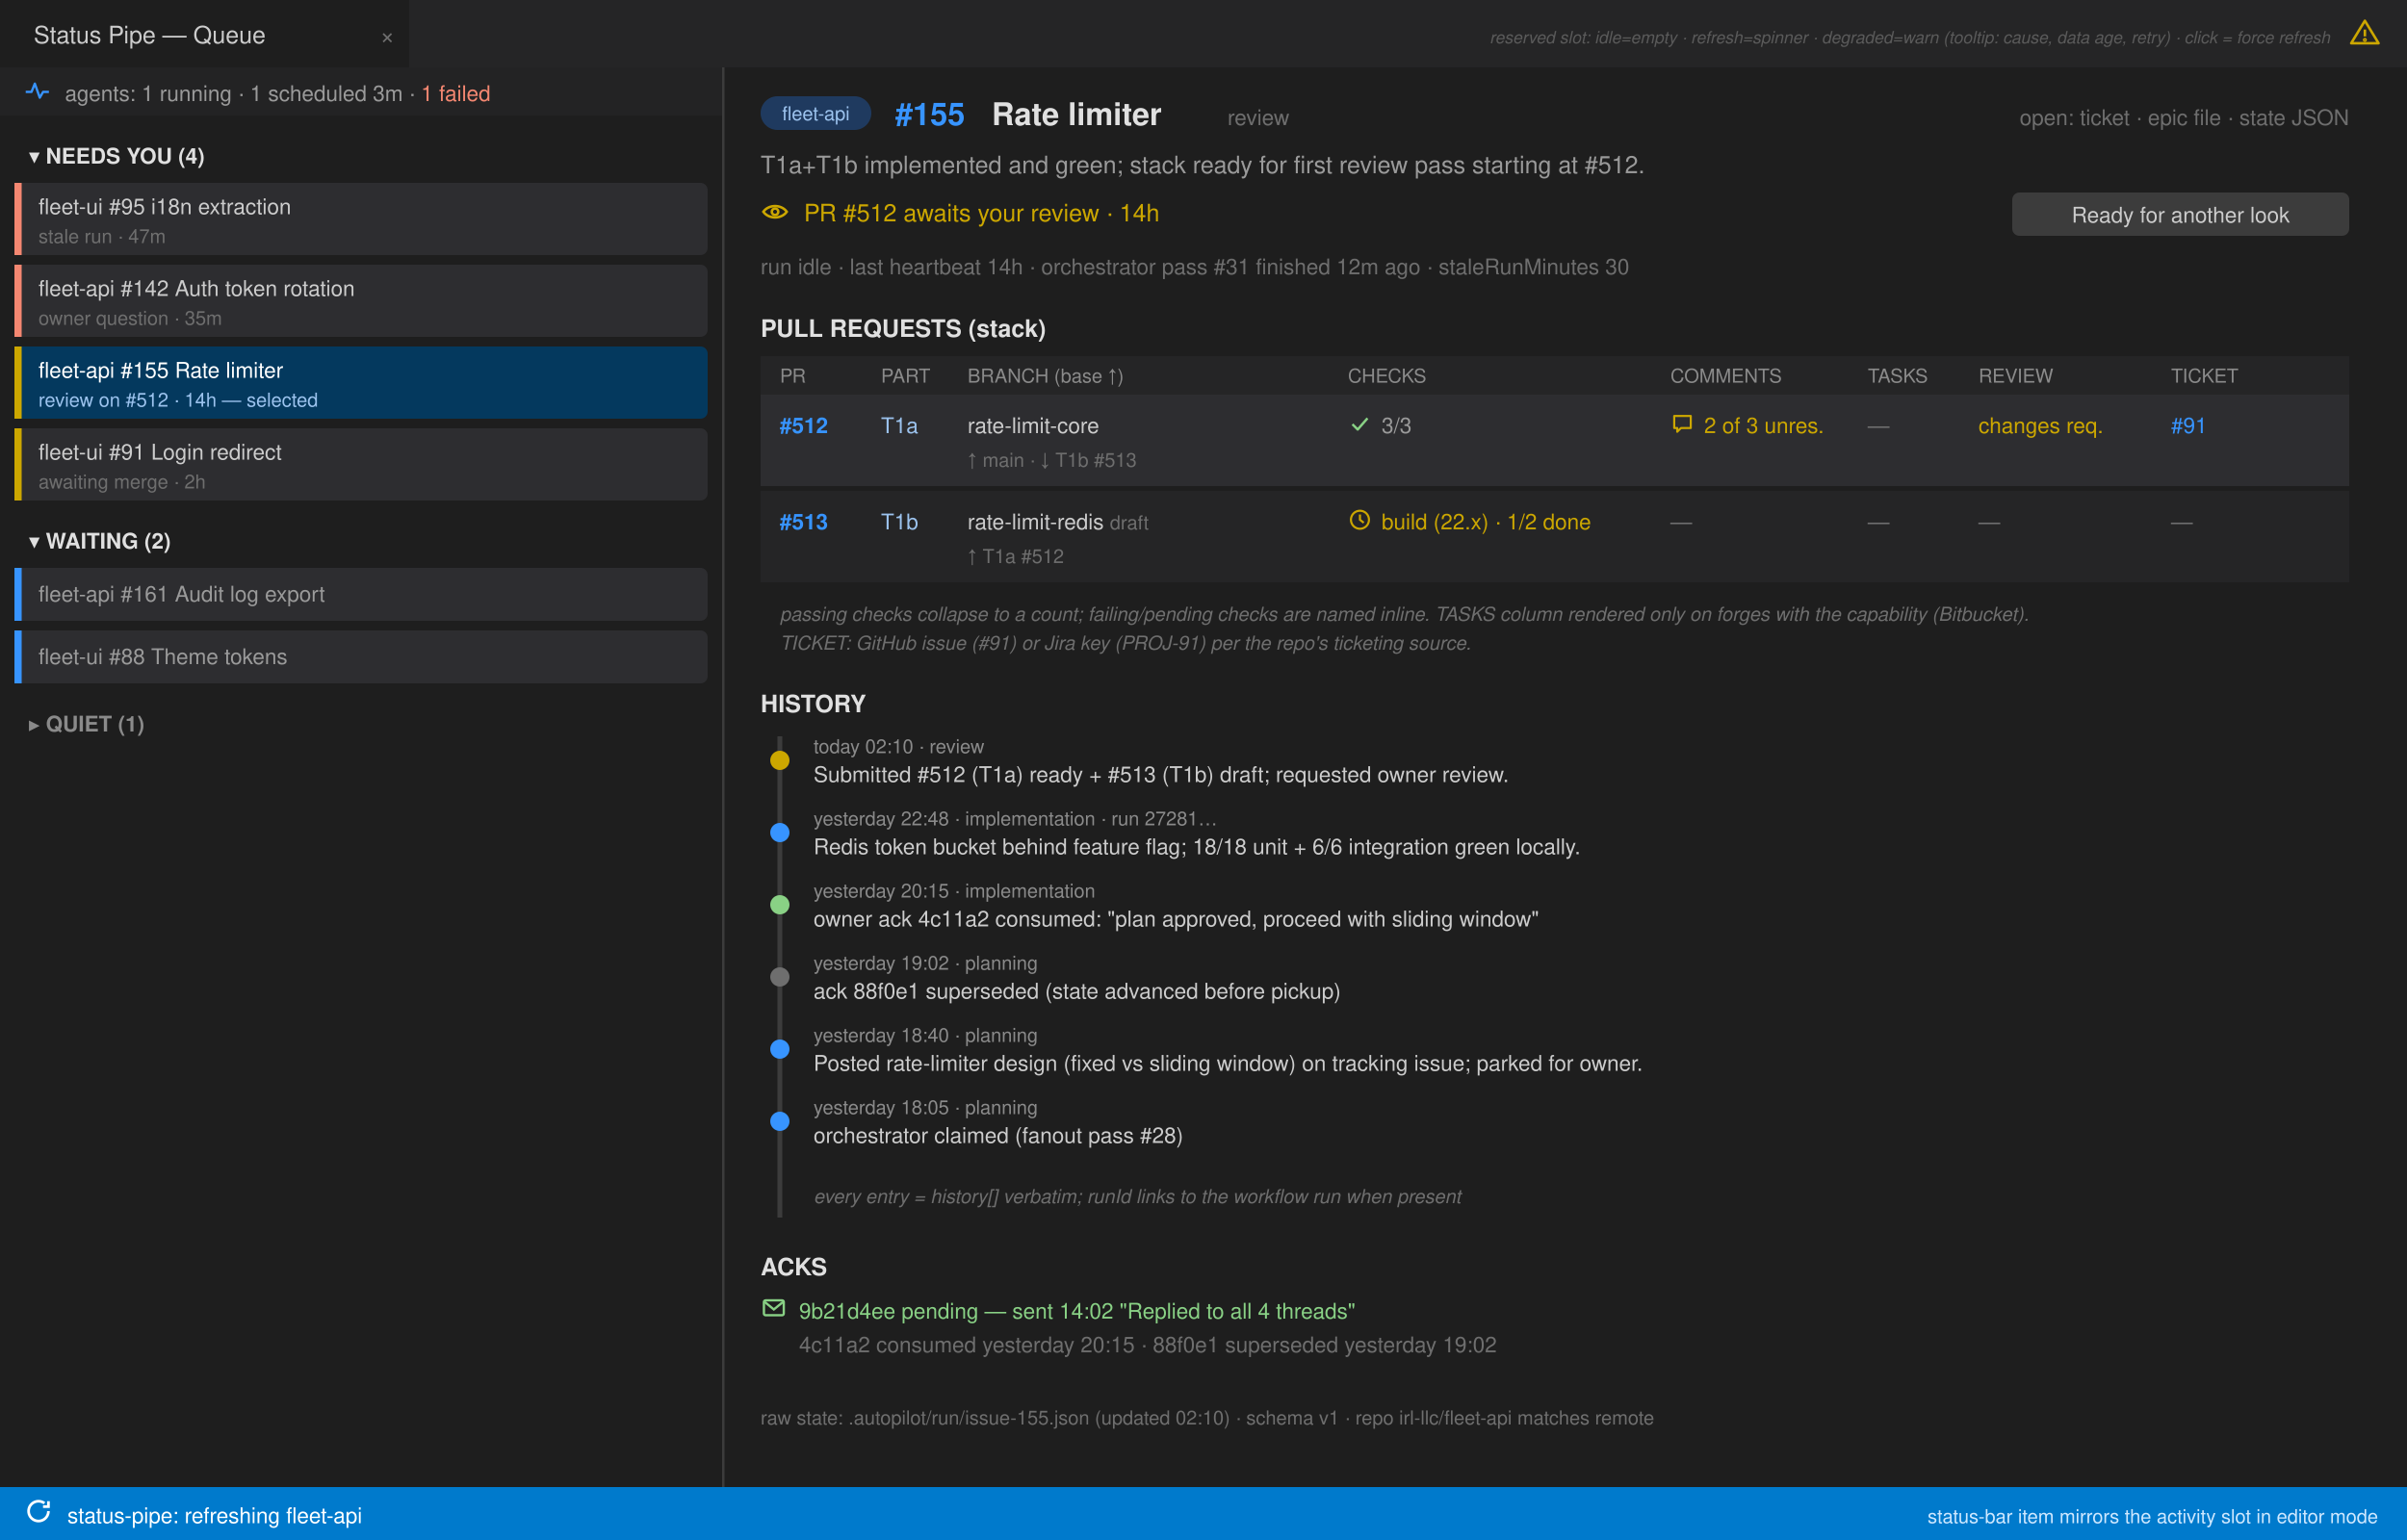
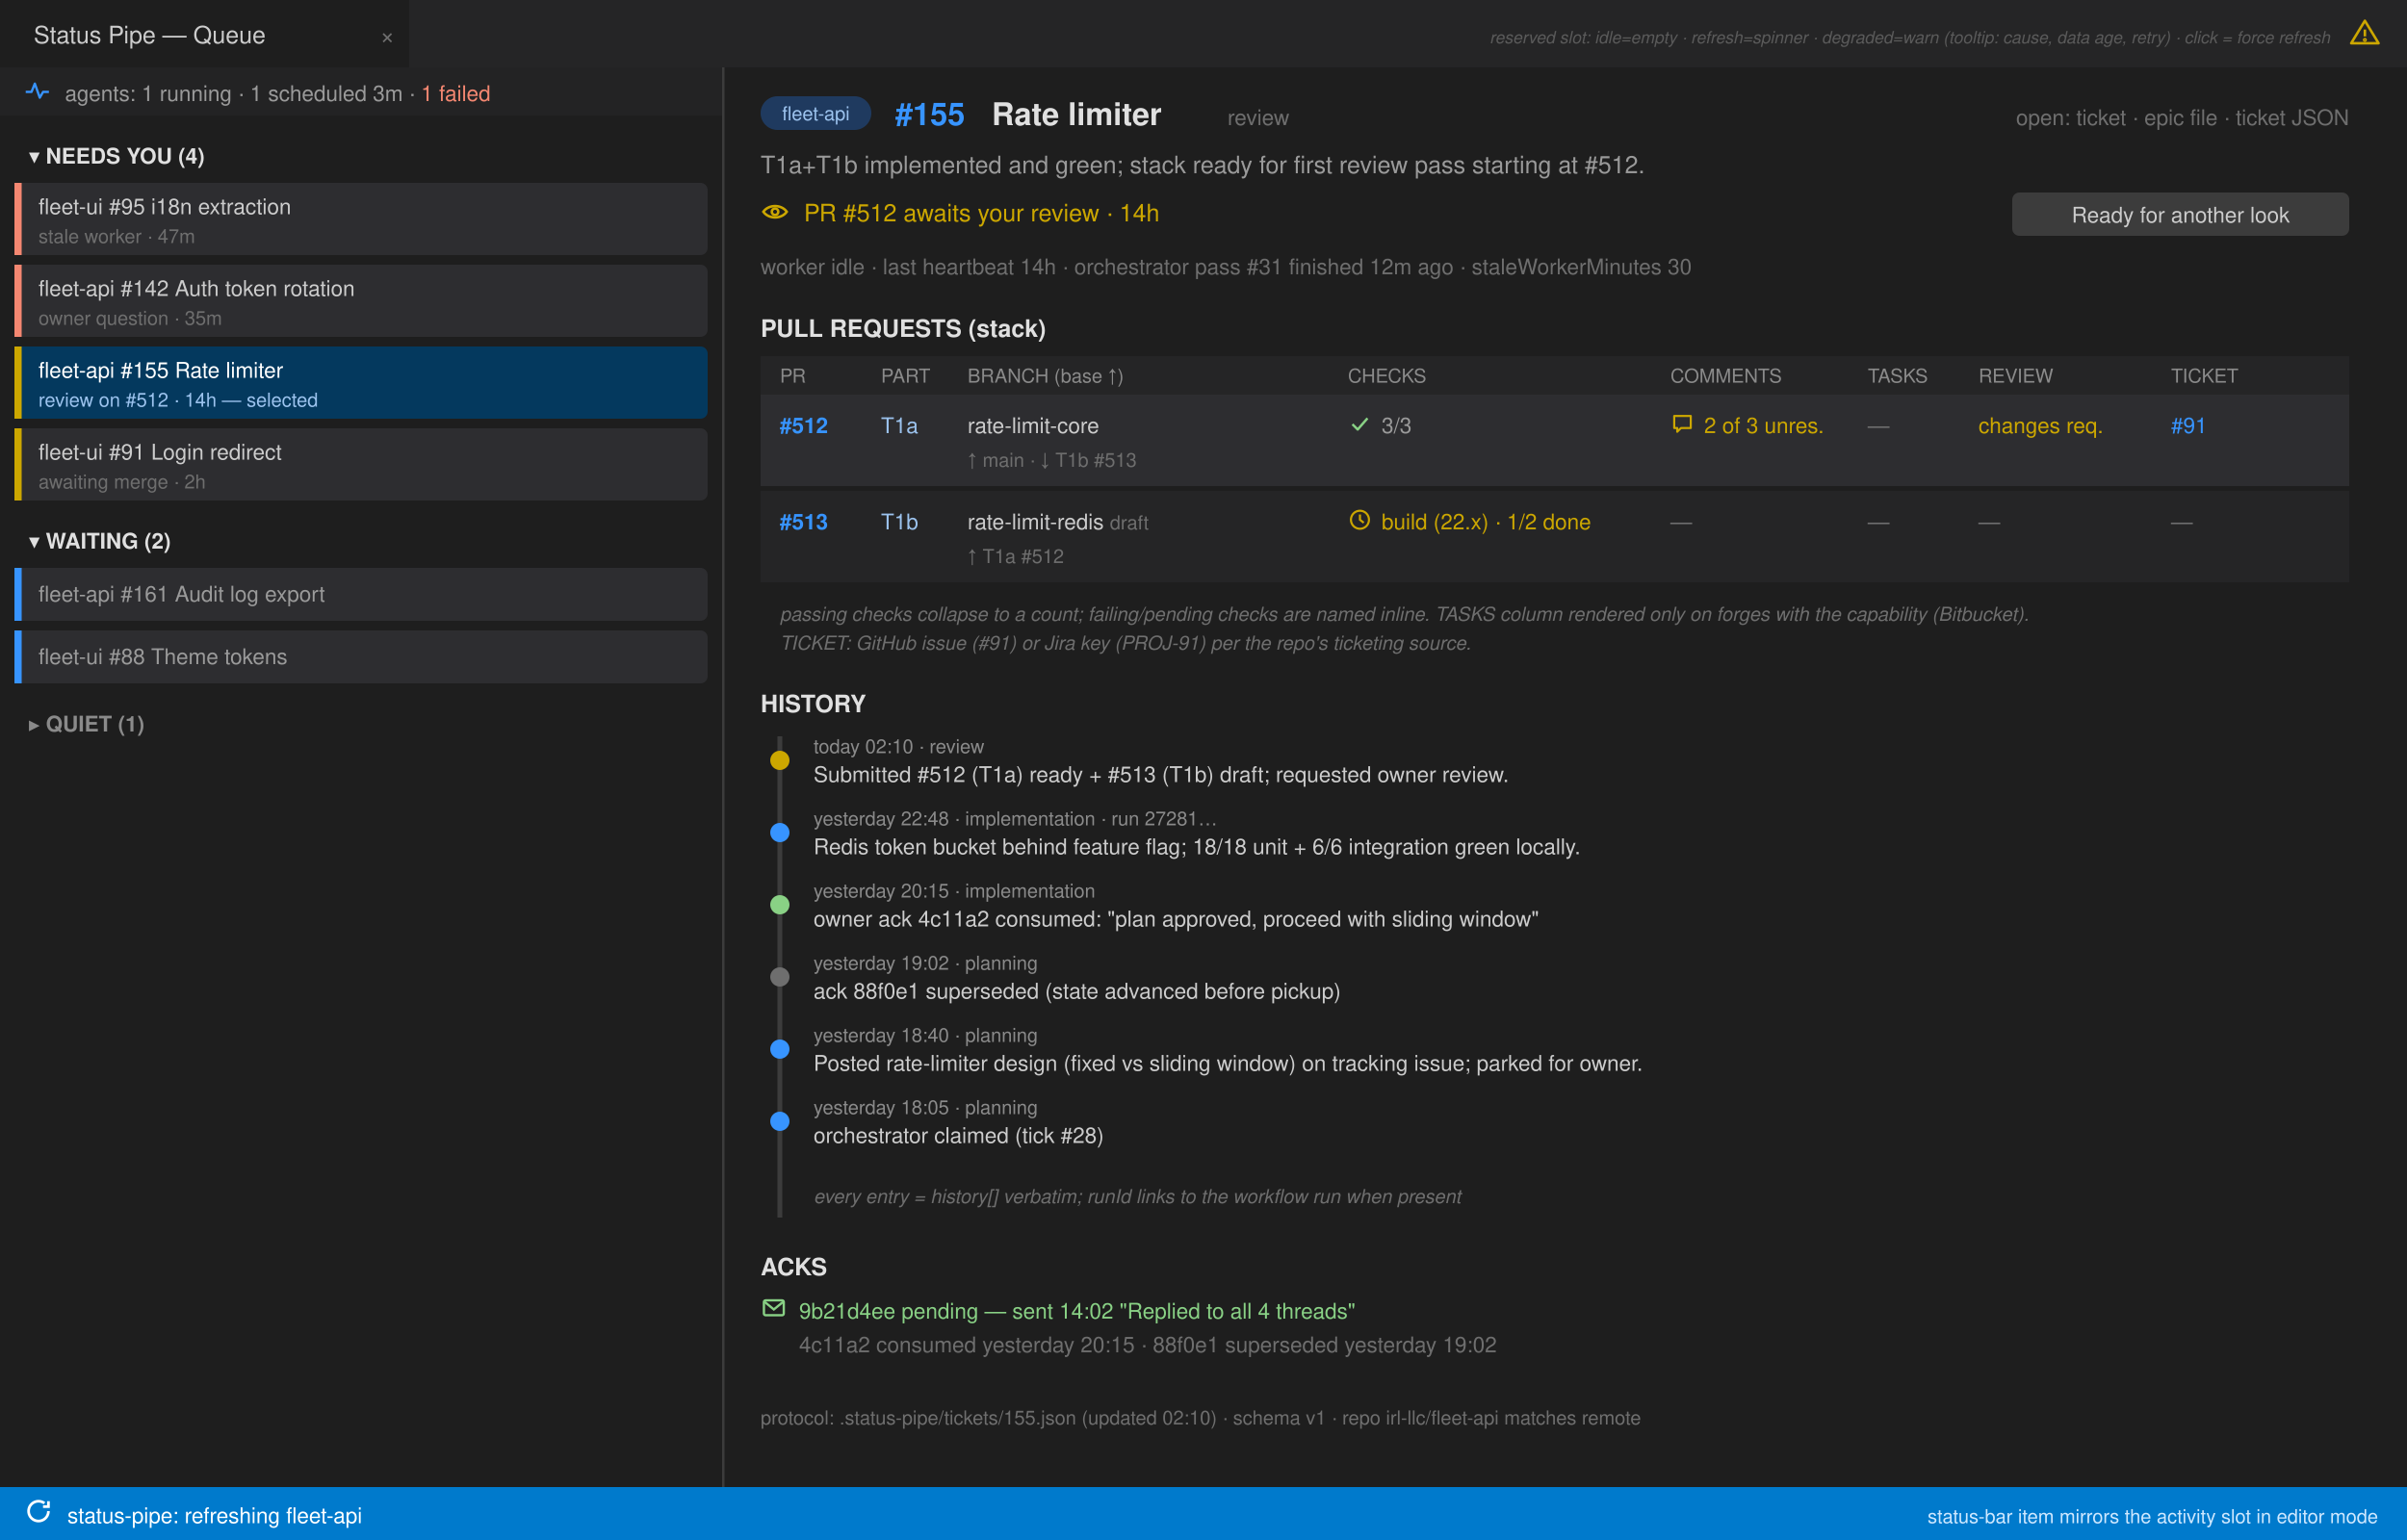
<svg xmlns="http://www.w3.org/2000/svg" width="1000" height="640" viewBox="0 0 1000 640" font-family="-apple-system, 'Segoe UI', Helvetica, Arial, sans-serif">
  <defs>
    <symbol id="i-person" viewBox="0 0 16 16">
      <g fill="none" stroke="currentColor" stroke-width="1.4">
        <circle cx="8" cy="5" r="2.6" />
        <path d="M3 13.5 a5 4.5 0 0 1 10 0" />
      </g>
    </symbol>
    <symbol id="i-eye" viewBox="0 0 16 16">
      <g fill="none" stroke="currentColor" stroke-width="1.4">
        <path d="M1.5 8 C4.5 3.8 11.5 3.8 14.5 8 C11.5 12.2 4.5 12.2 1.5 8 Z" />
        <circle cx="8" cy="8" r="1.8" />
      </g>
    </symbol>
    <symbol id="i-merge" viewBox="0 0 16 16">
      <g fill="none" stroke="currentColor" stroke-width="1.4">
        <circle cx="4" cy="3.5" r="1.7" />
        <circle cx="4" cy="12.5" r="1.7" />
        <circle cx="12" cy="8" r="1.7" />
        <path d="M4 5.2 v5.6 M4 7 c0 2.5 3.5 1 6.3 1" />
      </g>
    </symbol>
    <symbol id="i-pulse" viewBox="0 0 16 16">
      <polyline points="1,9 4.5,9 6.5,4 9.5,12.5 11.5,9 15,9" fill="none" stroke="currentColor" stroke-width="1.4" stroke-linejoin="round" />
    </symbol>
    <symbol id="i-x" viewBox="0 0 16 16">
      <g stroke="currentColor" stroke-width="1.6">
        <line x1="4" y1="4" x2="12" y2="12" />
        <line x1="12" y1="4" x2="4" y2="12" />
      </g>
    </symbol>
    <symbol id="i-clock" viewBox="0 0 16 16">
      <g fill="none" stroke="currentColor" stroke-width="1.4">
        <circle cx="8" cy="8" r="6" />
        <path d="M8 4.5 V8 l2.5 2" />
      </g>
    </symbol>
    <symbol id="i-check" viewBox="0 0 16 16">
      <polyline points="3,8.5 6.5,12 13,4.5" fill="none" stroke="currentColor" stroke-width="1.6" stroke-linejoin="round" />
    </symbol>
    <symbol id="i-comment" viewBox="0 0 16 16">
      <path d="M2.5 3 h11 v8 h-6.5 l-2.5 2.5 v-2.5 h-2 z" fill="none" stroke="currentColor" stroke-width="1.4" stroke-linejoin="round" />
    </symbol>
    <symbol id="i-mail" viewBox="0 0 16 16">
      <g fill="none" stroke="currentColor" stroke-width="1.4">
        <rect x="2" y="3.5" width="12" height="9" rx="1" />
        <path d="M2.5 4.5 L8 9 L13.5 4.5" />
      </g>
    </symbol>
    <symbol id="i-sync" viewBox="0 0 16 16">
      <g fill="none" stroke="currentColor" stroke-width="1.5">
        <path d="M13.5 8 a5.5 5.5 0 1 1 -2.2 -4.4" />
        <path d="M13.5 2.5 v3 h-3" />
      </g>
    </symbol>
    <symbol id="i-warn" viewBox="0 0 16 16">
      <g fill="none" stroke="currentColor" stroke-width="1.3">
        <path d="M8 2 L15 13.5 H1 Z" stroke-linejoin="round" />
        <line x1="8" y1="6.5" x2="8" y2="10" />
        <circle cx="8" cy="11.8" r="0.4" />
      </g>
    </symbol>
  </defs>
  <rect width="1000" height="640" fill="#1e1e1e" />
  <rect x="0" y="0" width="1000" height="28" fill="#252526" />
  <rect x="0" y="0" width="170" height="28" fill="#1e1e1e" />
  <text x="14" y="18" fill="#cccccc" font-size="10">Status Pipe — Queue</text>
  <text x="158" y="18" fill="#6e6e6e" font-size="10">×</text>
  <use href="#i-warn" x="976" y="7" width="13" height="13" color="#cca700" />
  <text x="968" y="18" fill="#5a5a5a" font-size="7" text-anchor="end" font-style="italic">reserved slot: idle=empty · refresh=spinner · degraded=warn (tooltip: cause, data age, retry) · click = force refresh</text>
  <rect x="300" y="28" width="1" height="612" fill="#3c3c3c" />
  <rect x="0" y="28" width="300" height="20" fill="#232324" />
  <use href="#i-pulse" x="10" y="32" width="11" height="11" color="#3794ff" />
  <text x="27" y="42" fill="#9a9a9a" font-size="9">agents: 1 running · 1 scheduled 3m · <tspan fill="#f48771">1 failed</tspan>
  </text>
  <text x="12" y="68" fill="#e0e0e0" font-size="9" font-weight="700">▾ NEEDS YOU (4)</text>
  <g font-size="9">
    <rect x="6" y="76" width="288" height="30" rx="3" fill="#2d2d30" />
    <rect x="6" y="76" width="3" height="30" fill="#f48771" />
    <text x="16" y="89" fill="#cccccc">fleet-ui #95 i18n extraction</text>
-     <text x="16" y="101" fill="#6e6e6e" font-size="8">stale run · 47m</text>
+     <text x="16" y="101" fill="#6e6e6e" font-size="8">stale worker · 47m</text>
    <rect x="6" y="110" width="288" height="30" rx="3" fill="#2d2d30" />
    <rect x="6" y="110" width="3" height="30" fill="#f48771" />
    <text x="16" y="123" fill="#cccccc">fleet-api #142 Auth token rotation</text>
    <text x="16" y="135" fill="#6e6e6e" font-size="8">owner question · 35m</text>
    <rect x="6" y="144" width="288" height="30" rx="3" fill="#04395e" />
    <rect x="6" y="144" width="3" height="30" fill="#cca700" />
    <text x="16" y="157" fill="#ffffff">fleet-api #155 Rate limiter</text>
    <text x="16" y="169" fill="#9cc3ee" font-size="8">review on #512 · 14h — selected</text>
    <rect x="6" y="178" width="288" height="30" rx="3" fill="#2d2d30" />
    <rect x="6" y="178" width="3" height="30" fill="#cca700" />
    <text x="16" y="191" fill="#cccccc">fleet-ui #91 Login redirect</text>
    <text x="16" y="203" fill="#6e6e6e" font-size="8">awaiting merge · 2h</text>
  </g>
  <text x="12" y="228" fill="#e0e0e0" font-size="9" font-weight="700">▾ WAITING (2)</text>
  <g font-size="9">
    <rect x="6" y="236" width="288" height="22" rx="3" fill="#2d2d30" />
    <rect x="6" y="236" width="3" height="22" fill="#3794ff" />
    <text x="16" y="250" fill="#9a9a9a">fleet-api #161 Audit log export</text>
    <rect x="6" y="262" width="288" height="22" rx="3" fill="#2d2d30" />
    <rect x="6" y="262" width="3" height="22" fill="#3794ff" />
    <text x="16" y="276" fill="#9a9a9a">fleet-ui #88 Theme tokens</text>
  </g>
  <text x="12" y="304" fill="#8a8a8a" font-size="9" font-weight="700">▸ QUIET (1)</text>
  <rect x="316" y="40" width="46" height="14" rx="7" fill="#1f3a5f" />
  <text x="339" y="50" fill="#9cc3ee" font-size="8" text-anchor="middle">fleet-api</text>
  <text x="372" y="52" fill="#3794ff" font-size="13" font-weight="700">#155</text>
  <text x="412" y="52" fill="#e0e0e0" font-size="13" font-weight="700">Rate limiter</text>
  <text x="510" y="52" fill="#6e6e6e" font-size="9">review</text>
-   <text x="976" y="52" fill="#6e6e6e" font-size="9" text-anchor="end">open: ticket · epic file · state JSON</text>
+   <text x="976" y="52" fill="#6e6e6e" font-size="9" text-anchor="end">open: ticket · epic file · ticket JSON</text>
  <text x="316" y="72" fill="#9a9a9a" font-size="10">T1a+T1b implemented and green; stack ready for first review pass starting at #512.</text>
  <use href="#i-eye" x="316" y="82" width="12" height="12" color="#cca700" />
  <text x="334" y="92" fill="#cca700" font-size="10">PR #512 awaits your review · 14h</text>
  <rect x="836" y="80" width="140" height="18" rx="3" fill="#3c3c3c" />
  <text x="906" y="92.5" fill="#cccccc" font-size="9" text-anchor="middle">Ready for another look</text>
-   <text x="316" y="114" fill="#6e6e6e" font-size="9">run idle · last heartbeat 14h · orchestrator pass #31 finished 12m ago · staleRunMinutes 30</text>
+   <text x="316" y="114" fill="#6e6e6e" font-size="9">worker idle · last heartbeat 14h · orchestrator pass #31 finished 12m ago · staleWorkerMinutes 30</text>
  <text x="316" y="140" fill="#e0e0e0" font-size="10" font-weight="700">PULL REQUESTS (stack)</text>
  <rect x="316" y="148" width="660" height="16" fill="#252526" />
  <g fill="#8a8a8a" font-size="8">
    <text x="324" y="159">PR</text>
    <text x="366" y="159">PART</text>
    <text x="402" y="159">BRANCH (base ↑)</text>
    <text x="560" y="159">CHECKS</text>
    <text x="694" y="159">COMMENTS</text>
    <text x="776" y="159">TASKS</text>
    <text x="822" y="159">REVIEW</text>
    <text x="902" y="159">TICKET</text>
  </g>
  <g font-size="9">
    <rect x="316" y="164" width="660" height="38" fill="#2d2d30" />
    <text x="324" y="180" fill="#3794ff" font-weight="600">#512</text>
    <text x="366" y="180" fill="#9cc3ee">T1a</text>
    <text x="402" y="180" fill="#cccccc">rate-limit-core</text>
    <text x="402" y="194" fill="#6e6e6e" font-size="8">↑ main · ↓ T1b #513</text>
    <use href="#i-check" x="560" y="171" width="10" height="10" color="#89d185" />
    <text x="574" y="180" fill="#9a9a9a">3/3</text>
    <use href="#i-comment" x="694" y="171" width="10" height="10" color="#cca700" />
    <text x="708" y="180" fill="#cca700">2 of 3 unres.</text>
    <text x="776" y="180" fill="#6e6e6e">—</text>
    <text x="822" y="180" fill="#cca700">changes req.</text>
    <text x="902" y="180" fill="#3794ff">#91</text>
    <rect x="316" y="204" width="660" height="38" fill="#252526" />
    <text x="324" y="220" fill="#3794ff" font-weight="600">#513</text>
    <text x="366" y="220" fill="#9cc3ee">T1b</text>
    <text x="402" y="220" fill="#cccccc">rate-limit-redis <tspan fill="#6e6e6e" font-size="8">draft</tspan>
    </text>
    <text x="402" y="234" fill="#6e6e6e" font-size="8">↑ T1a #512</text>
    <use href="#i-clock" x="560" y="211" width="10" height="10" color="#cca700" />
    <text x="574" y="220" fill="#cca700">build (22.x) · 1/2 done</text>
    <text x="694" y="220" fill="#6e6e6e">—</text>
    <text x="776" y="220" fill="#6e6e6e">—</text>
    <text x="822" y="220" fill="#6e6e6e">—</text>
    <text x="902" y="220" fill="#6e6e6e">—</text>
  </g>
  <text x="324" y="258" fill="#6e6e6e" font-size="8" font-style="italic">passing checks collapse to a count; failing/pending checks are named inline. TASKS column rendered only on forges with the capability (Bitbucket).</text>
  <text x="324" y="270" fill="#6e6e6e" font-size="8" font-style="italic">TICKET: GitHub issue (#91) or Jira key (PROJ-91) per the repo's ticketing source.</text>
  <text x="316" y="296" fill="#e0e0e0" font-size="10" font-weight="700">HISTORY</text>
  <line x1="324" y1="306" x2="324" y2="506" stroke="#3c3c3c" stroke-width="2" />
  <g font-size="9">
    <circle cx="324" cy="316" r="4" fill="#cca700" />
    <text x="338" y="313" fill="#8a8a8a" font-size="8">today 02:10 · review</text>
    <text x="338" y="325" fill="#cccccc">Submitted #512 (T1a) ready + #513 (T1b) draft; requested owner review.</text>
    <circle cx="324" cy="346" r="4" fill="#3794ff" />
    <text x="338" y="343" fill="#8a8a8a" font-size="8">yesterday 22:48 · implementation · run 27281…</text>
    <text x="338" y="355" fill="#cccccc">Redis token bucket behind feature flag; 18/18 unit + 6/6 integration green locally.</text>
    <circle cx="324" cy="376" r="4" fill="#89d185" />
    <text x="338" y="373" fill="#8a8a8a" font-size="8">yesterday 20:15 · implementation</text>
    <text x="338" y="385" fill="#cccccc">owner ack 4c11a2 consumed: "plan approved, proceed with sliding window"</text>
    <circle cx="324" cy="406" r="4" fill="#6e6e6e" />
    <text x="338" y="403" fill="#8a8a8a" font-size="8">yesterday 19:02 · planning</text>
    <text x="338" y="415" fill="#cccccc">ack 88f0e1 superseded (state advanced before pickup)</text>
    <circle cx="324" cy="436" r="4" fill="#3794ff" />
    <text x="338" y="433" fill="#8a8a8a" font-size="8">yesterday 18:40 · planning</text>
    <text x="338" y="445" fill="#cccccc">Posted rate-limiter design (fixed vs sliding window) on tracking issue; parked for owner.</text>
    <circle cx="324" cy="466" r="4" fill="#3794ff" />
    <text x="338" y="463" fill="#8a8a8a" font-size="8">yesterday 18:05 · planning</text>
-     <text x="338" y="475" fill="#cccccc">orchestrator claimed (fanout pass #28)</text>
+     <text x="338" y="475" fill="#cccccc">orchestrator claimed (tick #28)</text>
  </g>
  <text x="338" y="500" fill="#6e6e6e" font-size="8" font-style="italic">every entry = history[] verbatim; runId links to the workflow run when present</text>
  <text x="316" y="530" fill="#e0e0e0" font-size="10" font-weight="700">ACKS</text>
  <use href="#i-mail" x="316" y="538" width="11" height="11" color="#89d185" />
  <text x="332" y="548" fill="#89d185" font-size="9">9b21d4ee pending — sent 14:02 "Replied to all 4 threads"</text>
  <text x="332" y="562" fill="#6e6e6e" font-size="9">4c11a2 consumed yesterday 20:15 · 88f0e1 superseded yesterday 19:02</text>
-   <text x="316" y="592" fill="#6e6e6e" font-size="8">raw state: .autopilot/run/issue-155.json (updated 02:10) · schema v1 · repo irl-llc/fleet-api matches remote</text>
+   <text x="316" y="592" fill="#6e6e6e" font-size="8">protocol: .status-pipe/tickets/155.json (updated 02:10) · schema v1 · repo irl-llc/fleet-api matches remote</text>
  <rect x="0" y="618" width="1000" height="22" fill="#007acc" />
  <use href="#i-sync" x="10" y="622" width="12" height="12" color="#ffffff" />
  <text x="28" y="633" fill="#ffffff" font-size="9">status-pipe: refreshing fleet-api</text>
  <text x="988" y="633" fill="#cfe8ff" font-size="8" text-anchor="end">status-bar item mirrors the activity slot in editor mode</text>
</svg>
